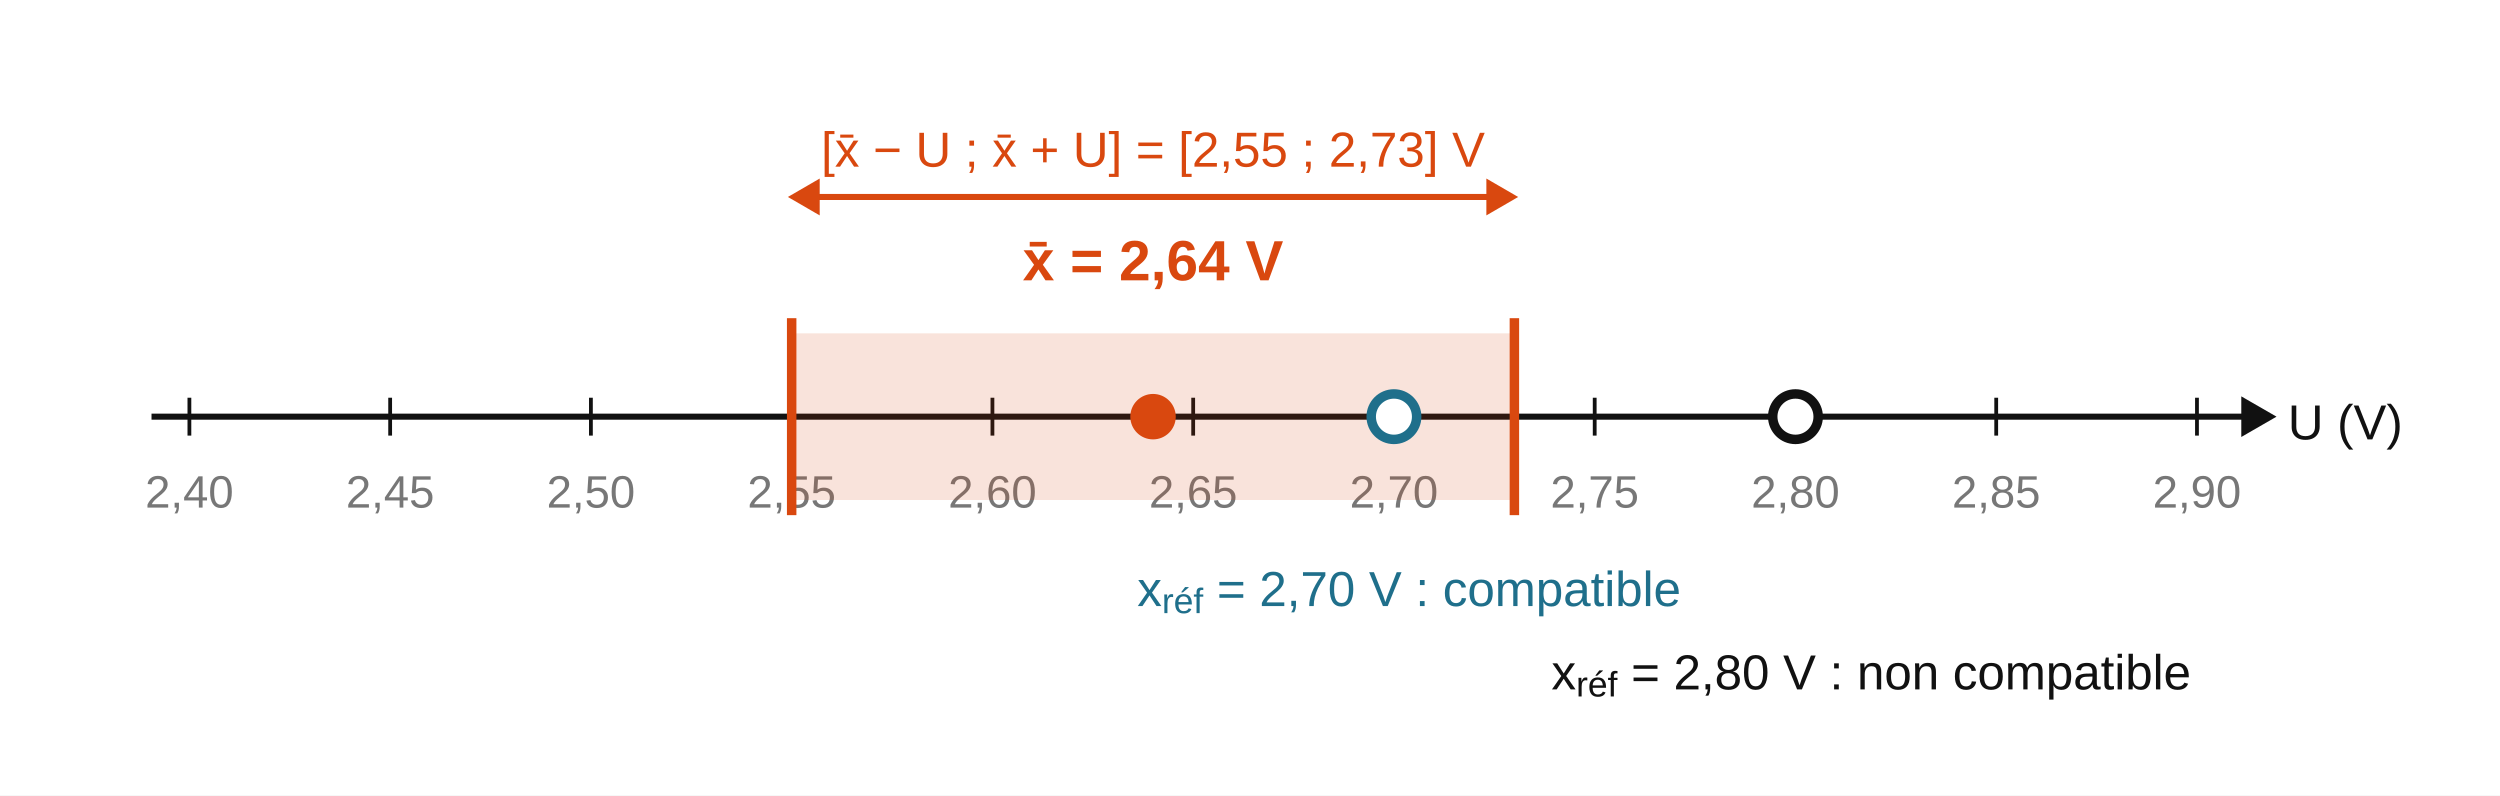
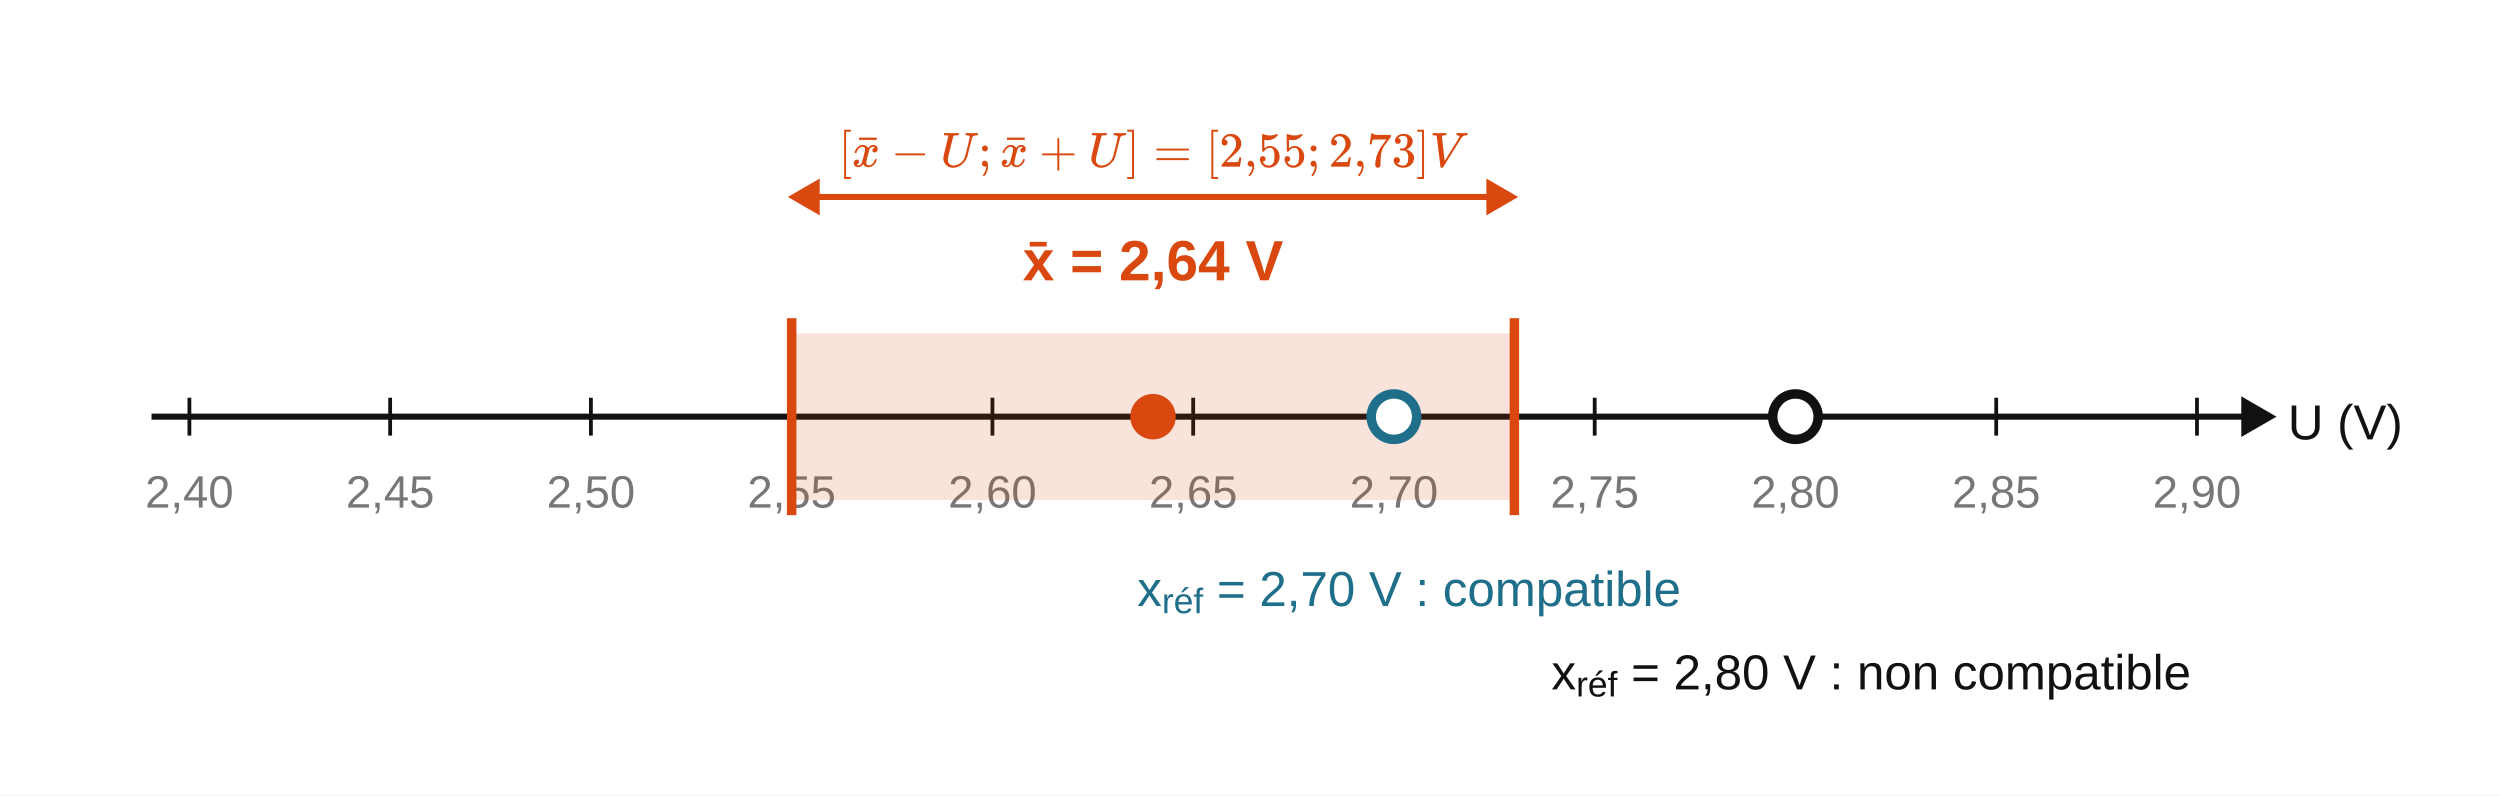
<svg xmlns="http://www.w3.org/2000/svg" viewBox="0 0 660 210" width="660" height="210" font-family="Arial, Helvetica, sans-serif" role="img" aria-label="Intervalle de confiance et compatibilité">
  <rect id="fond-blanc" x="0" y="0" width="660" height="210" fill="#ffffff" />
  <line x1="40.0" y1="110.0" x2="592.8" y2="110.0" stroke="#111" stroke-width="1.6" />
  <polygon points="600.0,110.0 592.2,114.5 592.2,105.5" fill="#111" stroke="#111" stroke-width="1" />
  <line x1="50.0" y1="105.0" x2="50.0" y2="115.0" stroke="#111" stroke-width="1" />
  <text x="50.0" y="134.0" font-size="12" text-anchor="middle" fill="#777">2,40</text>
  <line x1="103.0" y1="105.0" x2="103.0" y2="115.0" stroke="#111" stroke-width="1" />
  <text x="103.0" y="134.0" font-size="12" text-anchor="middle" fill="#777">2,45</text>
  <line x1="156.0" y1="105.0" x2="156.0" y2="115.0" stroke="#111" stroke-width="1" />
  <text x="156.0" y="134.0" font-size="12" text-anchor="middle" fill="#777">2,50</text>
  <line x1="209.0" y1="105.0" x2="209.0" y2="115.0" stroke="#111" stroke-width="1" />
  <text x="209.0" y="134.0" font-size="12" text-anchor="middle" fill="#777">2,55</text>
  <line x1="262.0" y1="105.0" x2="262.0" y2="115.0" stroke="#111" stroke-width="1" />
  <text x="262.0" y="134.0" font-size="12" text-anchor="middle" fill="#777">2,60</text>
  <line x1="315.0" y1="105.0" x2="315.0" y2="115.0" stroke="#111" stroke-width="1" />
  <text x="315.0" y="134.0" font-size="12" text-anchor="middle" fill="#777">2,65</text>
  <line x1="368.0" y1="105.0" x2="368.0" y2="115.0" stroke="#111" stroke-width="1" />
  <text x="368.0" y="134.0" font-size="12" text-anchor="middle" fill="#777">2,70</text>
  <line x1="421.0" y1="105.0" x2="421.0" y2="115.0" stroke="#111" stroke-width="1" />
  <text x="421.0" y="134.0" font-size="12" text-anchor="middle" fill="#777">2,75</text>
  <line x1="474.0" y1="105.0" x2="474.0" y2="115.0" stroke="#111" stroke-width="1" />
  <text x="474.0" y="134.0" font-size="12" text-anchor="middle" fill="#777">2,80</text>
  <line x1="527.0" y1="105.0" x2="527.0" y2="115.0" stroke="#111" stroke-width="1" />
  <text x="527.0" y="134.0" font-size="12" text-anchor="middle" fill="#777">2,85</text>
  <line x1="580.0" y1="105.0" x2="580.0" y2="115.0" stroke="#111" stroke-width="1" />
  <text x="580.0" y="134.0" font-size="12" text-anchor="middle" fill="#777">2,90</text>
  <text x="604.0" y="116.0" font-size="13" text-anchor="start" fill="#111">U (V)</text>
  <rect x="209.0" y="88.0" width="190.8" height="44.0" rx="0" fill="#d9480f" fill-opacity="0.15" stroke="none" />
  <line x1="209.0" y1="84.0" x2="209.0" y2="136.0" stroke="#d9480f" stroke-width="2.5" />
  <line x1="399.8" y1="84.0" x2="399.8" y2="136.0" stroke="#d9480f" stroke-width="2.5" />
  <circle cx="304.4" cy="110.0" r="6.0" fill="#d9480f" stroke="none" />
  <text x="304.4" y="74.0" font-size="15" text-anchor="middle" fill="#d9480f" font-weight="bold">x̄ = 2,64 V</text>
  <line x1="215.4" y1="52.0" x2="393.4" y2="52.0" stroke="#d9480f" stroke-width="1.6" />
  <polygon points="399.8,52.0 392.9,56.0 392.9,48.0" fill="#d9480f" stroke="#d9480f" stroke-width="1" />
  <polygon points="209.0,52.0 215.9,48.0 215.9,56.0" fill="#d9480f" stroke="#d9480f" stroke-width="1" />
-   <text x="304.4" y="44.0" font-size="13" text-anchor="middle" fill="#d9480f">[x̄ − U ; x̄ + U] = [2,55 ; 2,73] V</text>
+   <g transform="translate(304.4,44)" font-size="13" color="#d9480f" data-anchor="middle" data-rich="$[x̄ - U ; x̄ + U] = [2{,}55 ; 2{,}73] V$">
+     <svg x="-83.09" y="-9.75" width="166.18" height="13" viewBox="0 -750 12782.8 1000" overflow="visible" data-latex="[x̄ - U ; x̄ + U] = [2{,}55 ; 2{,}73] V">
+       <g stroke="currentColor" fill="currentColor" stroke-width="0" transform="scale(1,-1)">
+         <g>
+           <g>
+             <path d="M118 -250V750H255V710H158V-210H255V-250H118Z" />
+           </g>
+           <g transform="translate(278,0)">
+             <path d="M52 289Q59 331 106 386T222 442Q257 442 286 424T329 379Q371 442 430 442Q467 442 494 420T522 361Q522 332 508 314T481 292T458 288Q439 288 427 299T415 328Q415 374 465 391Q454 404 425 404Q412 404 406 402Q368 386 350 336Q290 115 290 78Q290 50 306 38T341 26Q378 26 414 59T463 140Q466 150 469 151T485 153H489Q504 153 504 145Q504 144 502 134Q486 77 440 33T333 -11Q263 -11 227 52Q186 -10 133 -10H127Q78 -10 57 16T35 71Q35 103 54 123T99 143Q142 143 142 101Q142 81 130 66T107 46T94 41L91 40Q91 39 97 36T113 29T132 26Q168 26 194 71Q203 87 217 139T245 247T261 313Q266 340 266 352Q266 380 251 392T217 404Q177 404 142 372T93 290Q91 281 88 280T72 278H58Q52 284 52 289Z" />
+           </g>
+           <g transform="translate(850,0)">
+             <g>
+               <path d="M-431 544V590H-70V544H-431Z" />
+             </g>
+           </g>
+           <g transform="translate(1072.2,0)">
+             <path d="M84 237T84 250T98 270H679Q694 262 694 250T679 230H98Q84 237 84 250Z" />
+           </g>
+           <g transform="translate(2072.4,0)">
+             <path d="M107 637Q73 637 71 641Q70 643 70 649Q70 673 81 682Q83 683 98 683Q139 681 234 681Q268 681 297 681T342 682T362 682Q378 682 378 672Q378 670 376 658Q371 641 366 638H364Q362 638 359 638T352 638T343 637T334 637Q295 636 284 634T266 623Q265 621 238 518T184 302T154 169Q152 155 152 140Q152 86 183 55T269 24Q336 24 403 69T501 205L552 406Q599 598 599 606Q599 633 535 637Q511 637 511 648Q511 650 513 660Q517 676 519 679T529 683Q532 683 561 682T645 680Q696 680 723 681T752 682Q767 682 767 672Q767 650 759 642Q756 637 737 637Q666 633 648 597Q646 592 598 404Q557 235 548 205Q515 105 433 42T263 -22Q171 -22 116 34T60 167V183Q60 201 115 421Q164 622 164 628Q164 635 107 637Z" />
+           </g>
+           <g transform="translate(2839.4,0)">
+             <path d="M78 370Q78 394 95 412T138 430Q162 430 180 414T199 371Q199 346 182 328T139 310T96 327T78 370ZM78 60Q78 85 94 103T137 121Q202 121 202 8Q202 -44 183 -94T144 -169T118 -194Q115 -194 106 -186T95 -174Q94 -171 107 -155T137 -107T160 -38Q161 -32 162 -22T165 -4T165 4Q165 5 161 4T142 0Q110 0 94 18T78 60Z" />
+           </g>
+           <g transform="translate(3284.1,0)">
+             <path d="M52 289Q59 331 106 386T222 442Q257 442 286 424T329 379Q371 442 430 442Q467 442 494 420T522 361Q522 332 508 314T481 292T458 288Q439 288 427 299T415 328Q415 374 465 391Q454 404 425 404Q412 404 406 402Q368 386 350 336Q290 115 290 78Q290 50 306 38T341 26Q378 26 414 59T463 140Q466 150 469 151T485 153H489Q504 153 504 145Q504 144 502 134Q486 77 440 33T333 -11Q263 -11 227 52Q186 -10 133 -10H127Q78 -10 57 16T35 71Q35 103 54 123T99 143Q142 143 142 101Q142 81 130 66T107 46T94 41L91 40Q91 39 97 36T113 29T132 26Q168 26 194 71Q203 87 217 139T245 247T261 313Q266 340 266 352Q266 380 251 392T217 404Q177 404 142 372T93 290Q91 281 88 280T72 278H58Q52 284 52 289Z" />
+           </g>
+           <g transform="translate(3856.1,0)">
+             <g>
+               <path d="M-431 544V590H-70V544H-431Z" />
+             </g>
+           </g>
+           <g transform="translate(4078.3,0)">
+             <path d="M56 237T56 250T70 270H369V420L370 570Q380 583 389 583Q402 583 409 568V270H707Q722 262 722 250T707 230H409V-68Q401 -82 391 -82H389H387Q375 -82 369 -68V230H70Q56 237 56 250Z" />
+           </g>
+           <g transform="translate(5078.6,0)">
+             <path d="M107 637Q73 637 71 641Q70 643 70 649Q70 673 81 682Q83 683 98 683Q139 681 234 681Q268 681 297 681T342 682T362 682Q378 682 378 672Q378 670 376 658Q371 641 366 638H364Q362 638 359 638T352 638T343 637T334 637Q295 636 284 634T266 623Q265 621 238 518T184 302T154 169Q152 155 152 140Q152 86 183 55T269 24Q336 24 403 69T501 205L552 406Q599 598 599 606Q599 633 535 637Q511 637 511 648Q511 650 513 660Q517 676 519 679T529 683Q532 683 561 682T645 680Q696 680 723 681T752 682Q767 682 767 672Q767 650 759 642Q756 637 737 637Q666 633 648 597Q646 592 598 404Q557 235 548 205Q515 105 433 42T263 -22Q171 -22 116 34T60 167V183Q60 201 115 421Q164 622 164 628Q164 635 107 637Z" />
+           </g>
+           <g transform="translate(5845.6,0)">
+             <path d="M22 710V750H159V-250H22V-210H119V710H22Z" />
+           </g>
+           <g transform="translate(6401.3,0)">
+             <path d="M56 347Q56 360 70 367H707Q722 359 722 347Q722 336 708 328L390 327H72Q56 332 56 347ZM56 153Q56 168 72 173H708Q722 163 722 153Q722 140 707 133H70Q56 140 56 153Z" />
+           </g>
+           <g transform="translate(7457.1,0)">
+             <path d="M118 -250V750H255V710H158V-210H255V-250H118Z" />
+           </g>
+           <g transform="translate(7735.1,0)">
+             <path d="M109 429Q82 429 66 447T50 491Q50 562 103 614T235 666Q326 666 387 610T449 465Q449 422 429 383T381 315T301 241Q265 210 201 149L142 93L218 92Q375 92 385 97Q392 99 409 186V189H449V186Q448 183 436 95T421 3V0H50V19V31Q50 38 56 46T86 81Q115 113 136 137Q145 147 170 174T204 211T233 244T261 278T284 308T305 340T320 369T333 401T340 431T343 464Q343 527 309 573T212 619Q179 619 154 602T119 569T109 550Q109 549 114 549Q132 549 151 535T170 489Q170 464 154 447T109 429Z" />
+           </g>
+           <g transform="translate(8235.1,0)">
+             <g>
+               <path d="M78 35T78 60T94 103T137 121Q165 121 187 96T210 8Q210 -27 201 -60T180 -117T154 -158T130 -185T117 -194Q113 -194 104 -185T95 -172Q95 -168 106 -156T131 -126T157 -76T173 -3V9L172 8Q170 7 167 6T161 3T152 1T140 0Q113 0 96 17Z" />
+             </g>
+           </g>
+           <g transform="translate(8513.1,0)">
+             <path d="M164 157Q164 133 148 117T109 101H102Q148 22 224 22Q294 22 326 82Q345 115 345 210Q345 313 318 349Q292 382 260 382H254Q176 382 136 314Q132 307 129 306T114 304Q97 304 95 310Q93 314 93 485V614Q93 664 98 664Q100 666 102 666Q103 666 123 658T178 642T253 634Q324 634 389 662Q397 666 402 666Q410 666 410 648V635Q328 538 205 538Q174 538 149 544L139 546V374Q158 388 169 396T205 412T256 420Q337 420 393 355T449 201Q449 109 385 44T229 -22Q148 -22 99 32T50 154Q50 178 61 192T84 210T107 214Q132 214 148 197T164 157Z" />
+             <path d="M164 157Q164 133 148 117T109 101H102Q148 22 224 22Q294 22 326 82Q345 115 345 210Q345 313 318 349Q292 382 260 382H254Q176 382 136 314Q132 307 129 306T114 304Q97 304 95 310Q93 314 93 485V614Q93 664 98 664Q100 666 102 666Q103 666 123 658T178 642T253 634Q324 634 389 662Q397 666 402 666Q410 666 410 648V635Q328 538 205 538Q174 538 149 544L139 546V374Q158 388 169 396T205 412T256 420Q337 420 393 355T449 201Q449 109 385 44T229 -22Q148 -22 99 32T50 154Q50 178 61 192T84 210T107 214Q132 214 148 197T164 157Z" transform="translate(500,0)" />
+           </g>
+           <g transform="translate(9513.1,0)">
+             <path d="M78 370Q78 394 95 412T138 430Q162 430 180 414T199 371Q199 346 182 328T139 310T96 327T78 370ZM78 60Q78 85 94 103T137 121Q202 121 202 8Q202 -44 183 -94T144 -169T118 -194Q115 -194 106 -186T95 -174Q94 -171 107 -155T137 -107T160 -38Q161 -32 162 -22T165 -4T165 4Q165 5 161 4T142 0Q110 0 94 18T78 60Z" />
+           </g>
+           <g transform="translate(9957.8,0)">
+             <path d="M109 429Q82 429 66 447T50 491Q50 562 103 614T235 666Q326 666 387 610T449 465Q449 422 429 383T381 315T301 241Q265 210 201 149L142 93L218 92Q375 92 385 97Q392 99 409 186V189H449V186Q448 183 436 95T421 3V0H50V19V31Q50 38 56 46T86 81Q115 113 136 137Q145 147 170 174T204 211T233 244T261 278T284 308T305 340T320 369T333 401T340 431T343 464Q343 527 309 573T212 619Q179 619 154 602T119 569T109 550Q109 549 114 549Q132 549 151 535T170 489Q170 464 154 447T109 429Z" />
+           </g>
+           <g transform="translate(10457.8,0)">
+             <g>
+               <path d="M78 35T78 60T94 103T137 121Q165 121 187 96T210 8Q210 -27 201 -60T180 -117T154 -158T130 -185T117 -194Q113 -194 104 -185T95 -172Q95 -168 106 -156T131 -126T157 -76T173 -3V9L172 8Q170 7 167 6T161 3T152 1T140 0Q113 0 96 17Z" />
+             </g>
+           </g>
+           <g transform="translate(10735.8,0)">
+             <path d="M55 458Q56 460 72 567L88 674Q88 676 108 676H128V672Q128 662 143 655T195 646T364 644H485V605L417 512Q408 500 387 472T360 435T339 403T319 367T305 330T292 284T284 230T278 162T275 80Q275 66 275 52T274 28V19Q270 2 255 -10T221 -22Q210 -22 200 -19T179 0T168 40Q168 198 265 368Q285 400 349 489L395 552H302Q128 552 119 546Q113 543 108 522T98 479L95 458V455H55V458Z" />
+             <path d="M127 463Q100 463 85 480T69 524Q69 579 117 622T233 665Q268 665 277 664Q351 652 390 611T430 522Q430 470 396 421T302 350L299 348Q299 347 308 345T337 336T375 315Q457 262 457 175Q457 96 395 37T238 -22Q158 -22 100 21T42 130Q42 158 60 175T105 193Q133 193 151 175T169 130Q169 119 166 110T159 94T148 82T136 74T126 70T118 67L114 66Q165 21 238 21Q293 21 321 74Q338 107 338 175V195Q338 290 274 322Q259 328 213 329L171 330L168 332Q166 335 166 348Q166 366 174 366Q202 366 232 371Q266 376 294 413T322 525V533Q322 590 287 612Q265 626 240 626Q208 626 181 615T143 592T132 580H135Q138 579 143 578T153 573T165 566T175 555T183 540T186 520Q186 498 172 481T127 463Z" transform="translate(500,0)" />
+           </g>
+           <g transform="translate(11735.8,0)">
+             <path d="M22 710V750H159V-250H22V-210H119V710H22Z" />
+           </g>
+           <g transform="translate(12013.8,0)">
+             <path d="M52 648Q52 670 65 683H76Q118 680 181 680Q299 680 320 683H330Q336 677 336 674T334 656Q329 641 325 637H304Q282 635 274 635Q245 630 242 620Q242 618 271 369T301 118L374 235Q447 352 520 471T595 594Q599 601 599 609Q599 633 555 637Q537 637 537 648Q537 649 539 661Q542 675 545 679T558 683Q560 683 570 683T604 682T668 681Q737 681 755 683H762Q769 676 769 672Q769 655 760 640Q757 637 743 637Q730 636 719 635T698 630T682 623T670 615T660 608T652 599T645 592L452 282Q272 -9 266 -16Q263 -18 259 -21L241 -22H234Q216 -22 216 -15Q213 -9 177 305Q139 623 138 626Q133 637 76 637H59Q52 642 52 648Z" />
+           </g>
+         </g>
+       </g>
+     </svg>
+   </g>
  <circle cx="368.0" cy="110.0" r="6.0" fill="#fff" stroke="#1f6f8b" stroke-width="2.5" />
  <text x="372.0" y="160.0" font-size="13" text-anchor="middle" fill="#1f6f8b">x<tspan baseline-shift="sub" font-size="72%">réf</tspan> = 2,70 V : compatible</text>
-   <circle cx="474.0" cy="110.0" r="6.0" fill="#fff" stroke="#111" stroke-width="2.5" />
+   <circle cx="474" cy="110" r="6.0" fill="#fff" stroke="#111" stroke-width="2.5" />
  <text x="494.0" y="182.0" font-size="13" text-anchor="middle" fill="#111">x<tspan baseline-shift="sub" font-size="72%">réf</tspan> = 2,80 V : non compatible</text>
</svg>
